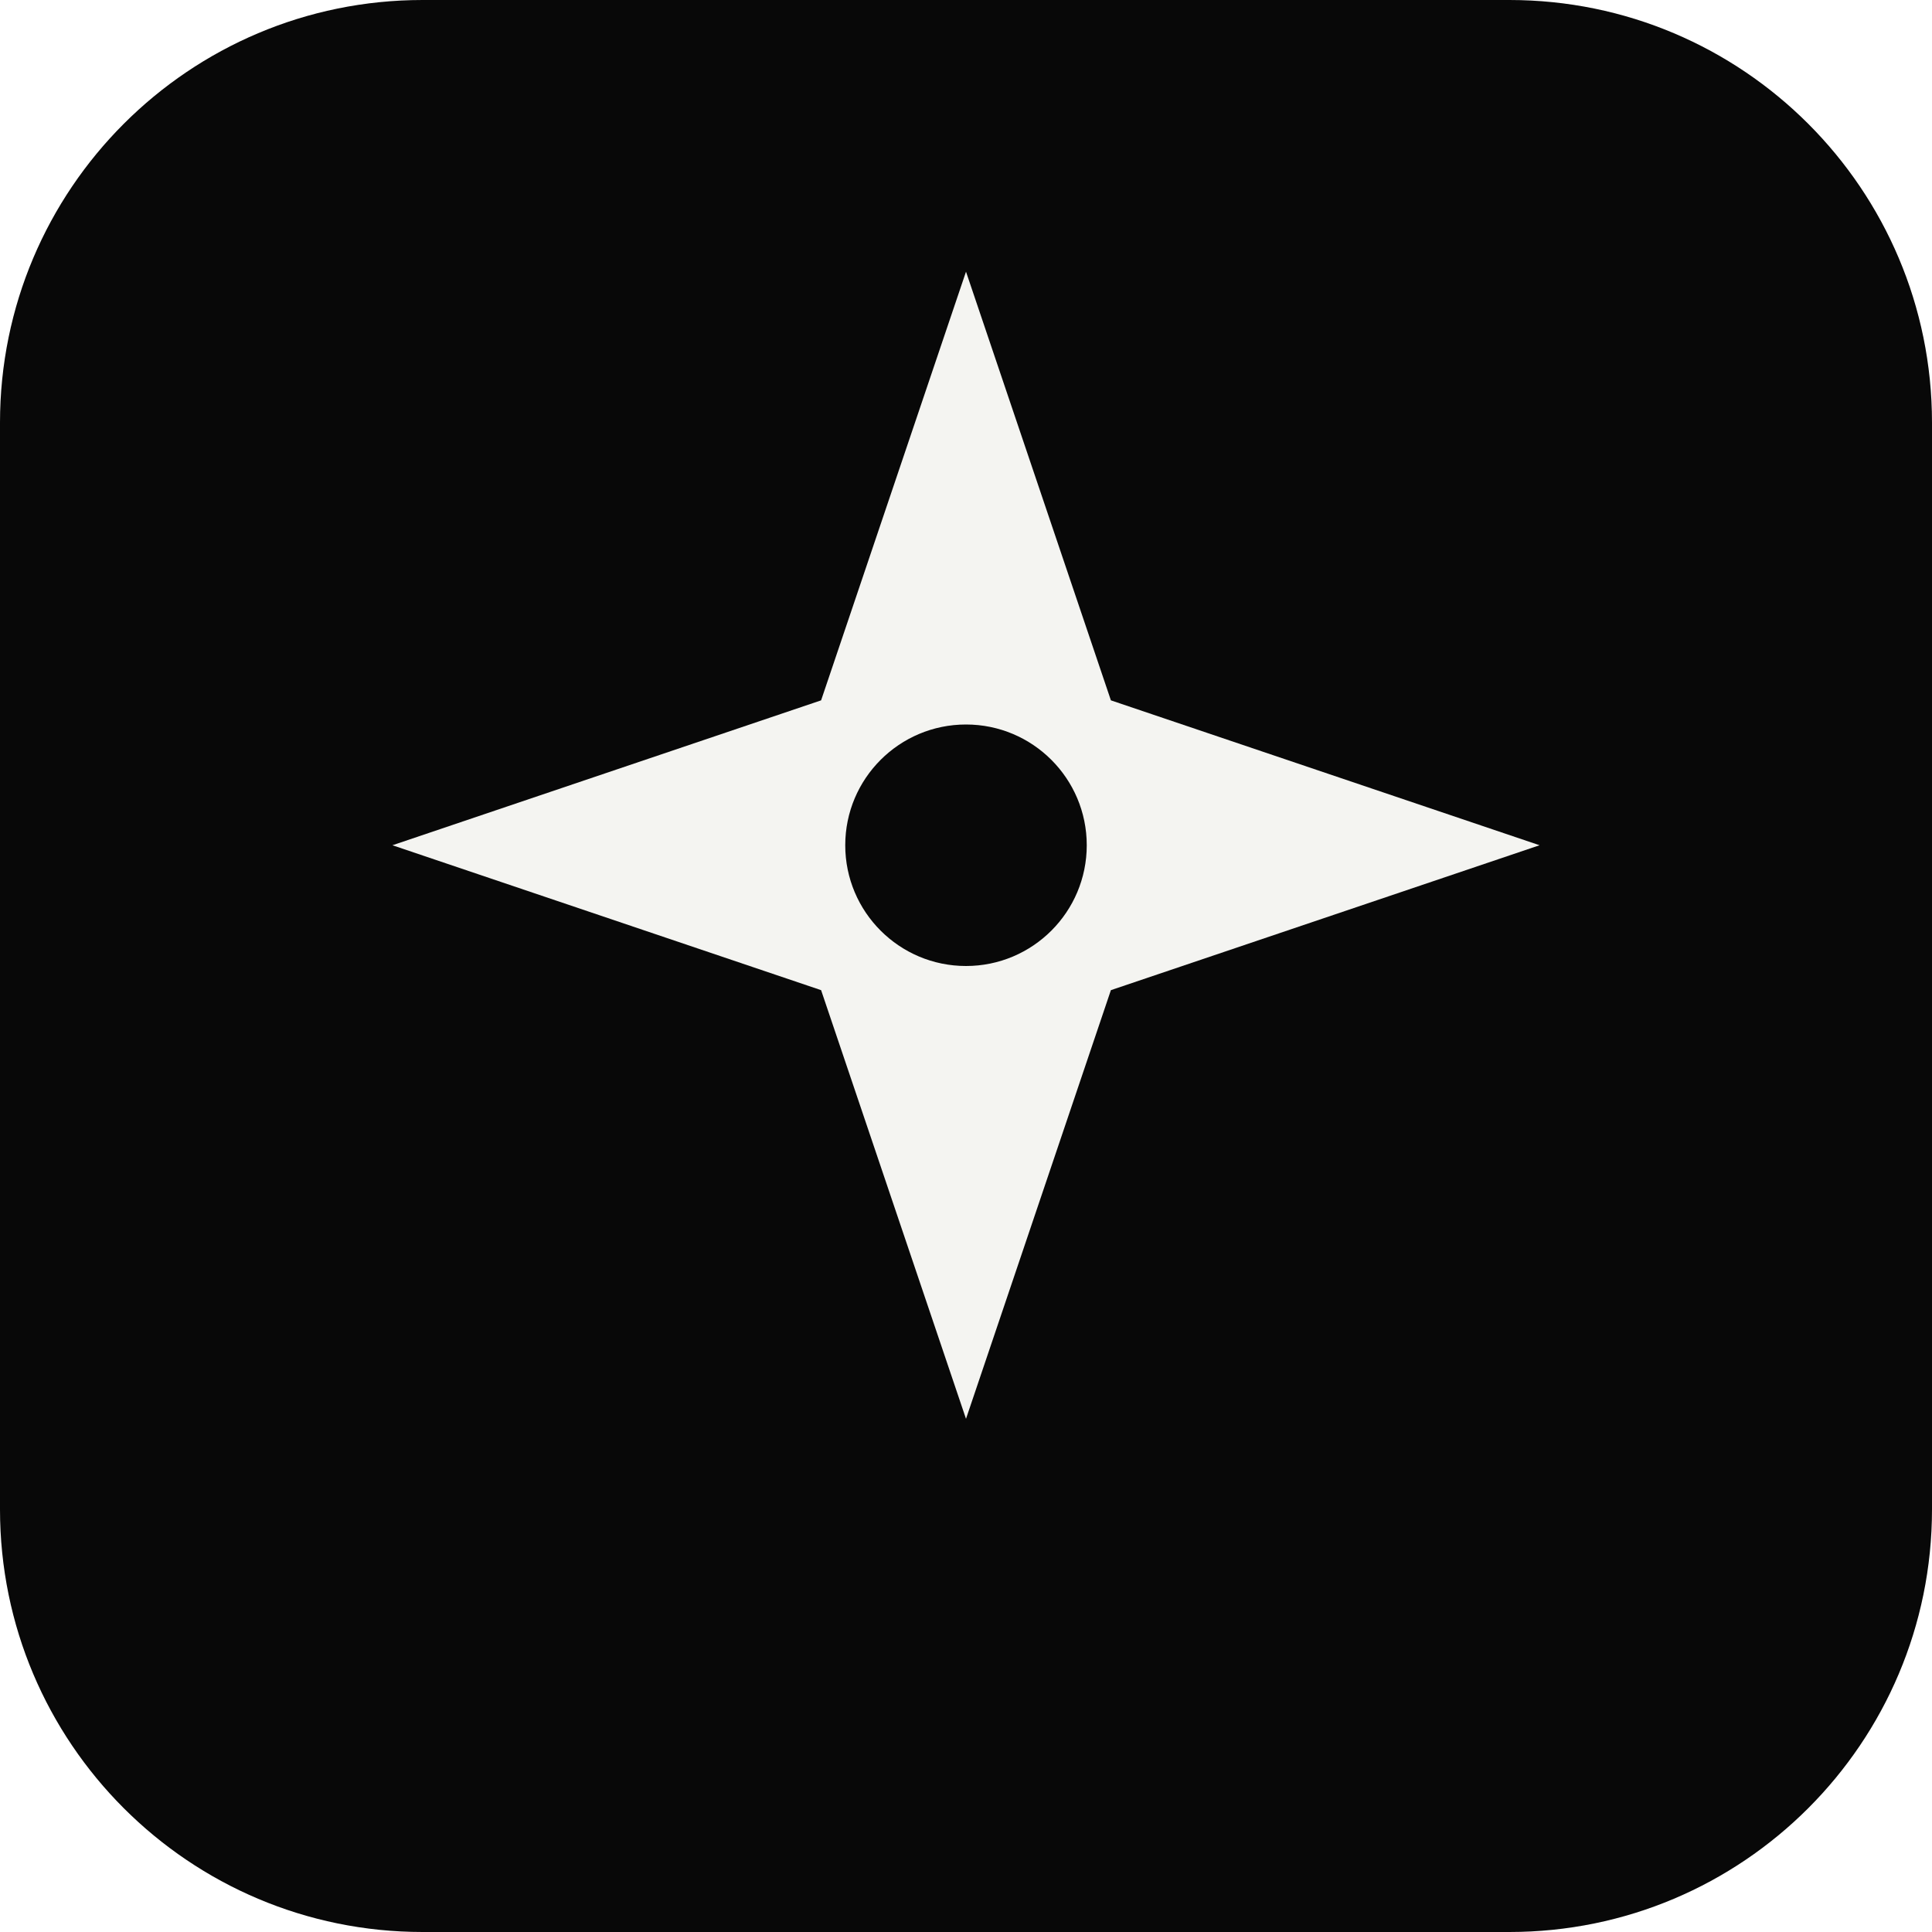
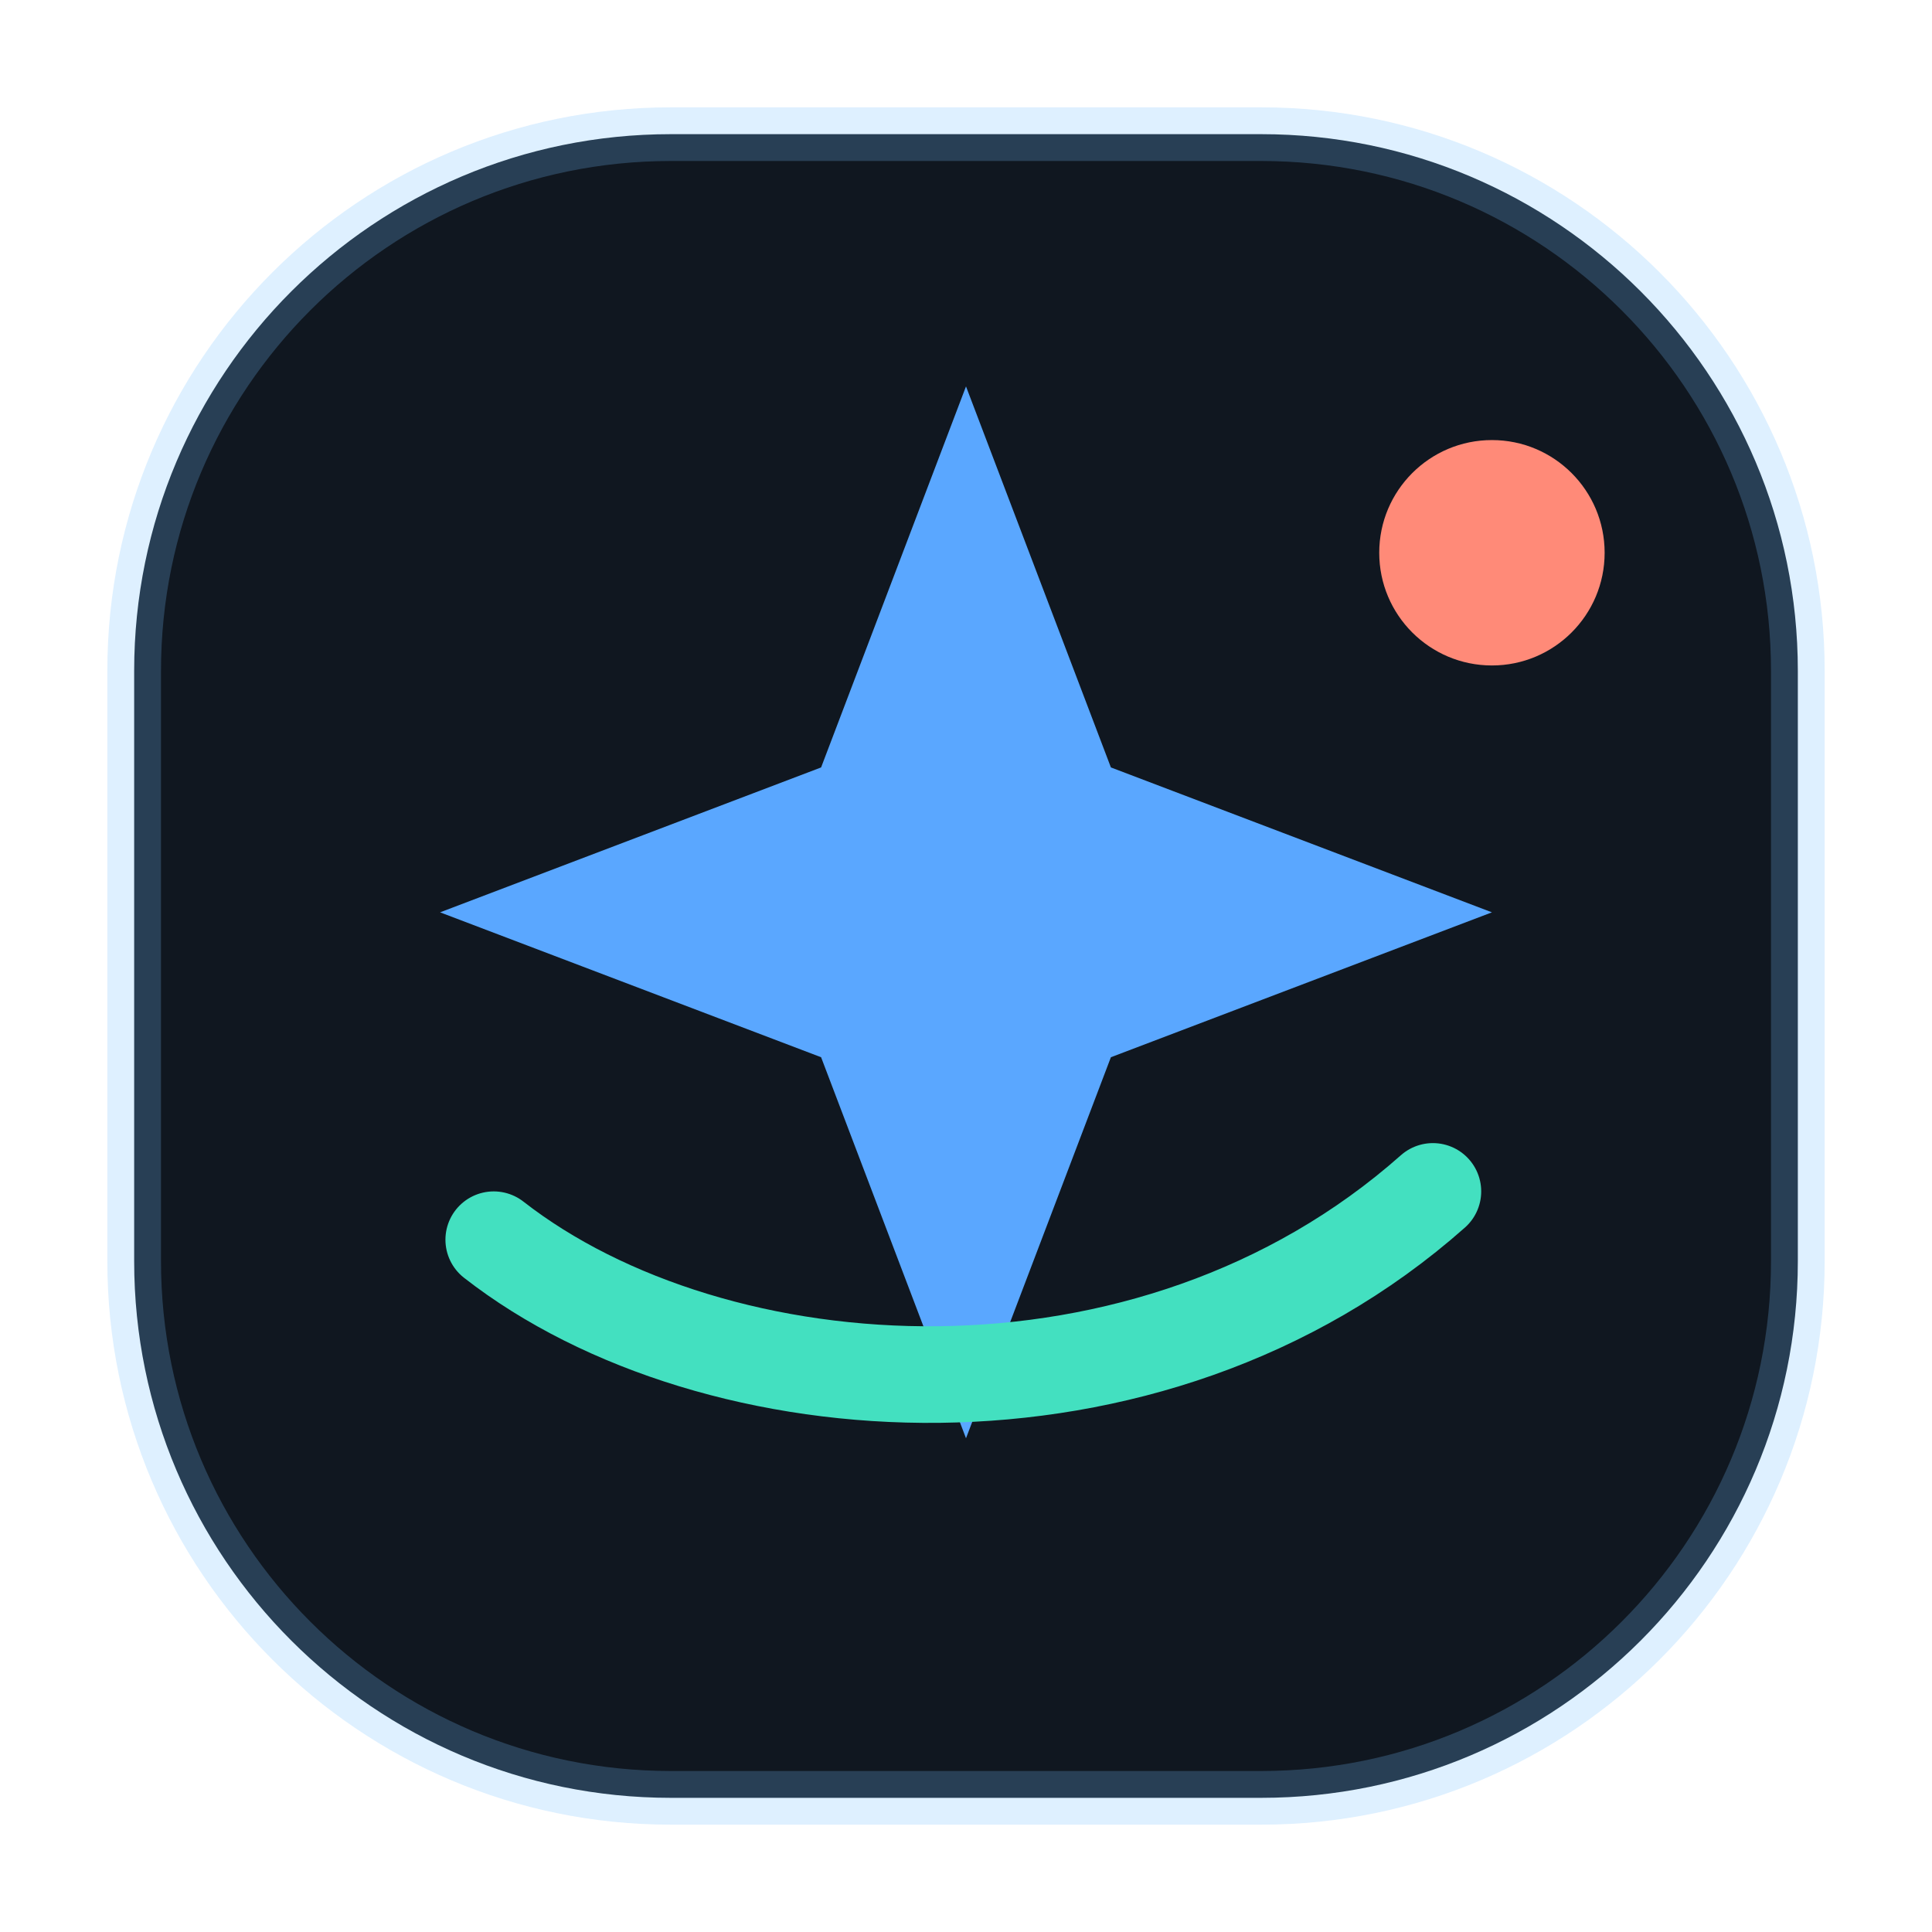
- <svg xmlns="http://www.w3.org/2000/svg" viewBox="0 0 64 64" role="img" aria-label="Stellar AI">
-   <rect width="64" height="64" rx="14" fill="#080808" />
-   <path d="M32 9l4.8 14.2L51 28l-14.2 4.8L32 47l-4.8-14.2L13 28l14.2-4.8L32 9z" fill="#f4f4f1" />
-   <circle cx="32" cy="28" r="4" fill="#080808" />
+ <svg xmlns="http://www.w3.org/2000/svg" viewBox="0 0 36 36" fill="none">
+   <rect x="2.5" y="2.5" width="31" height="31" rx="10" fill="#101720" stroke="#78c3ff" stroke-opacity=".24" />
+   <path d="M18 7.2 20.7 14.3 27.8 17 20.7 19.7 18 26.8 15.3 19.7 8.2 17 15.3 14.3 18 7.2Z" fill="#5AA7FF" />
+   <path d="M9.2 23.1c4.1 3.2 12.2 3.8 17.5-.9" stroke="#43E0C0" stroke-width="1.8" stroke-linecap="round" />
+   <circle cx="27.8" cy="10.3" r="2.1" fill="#FF8A78" />
</svg>
